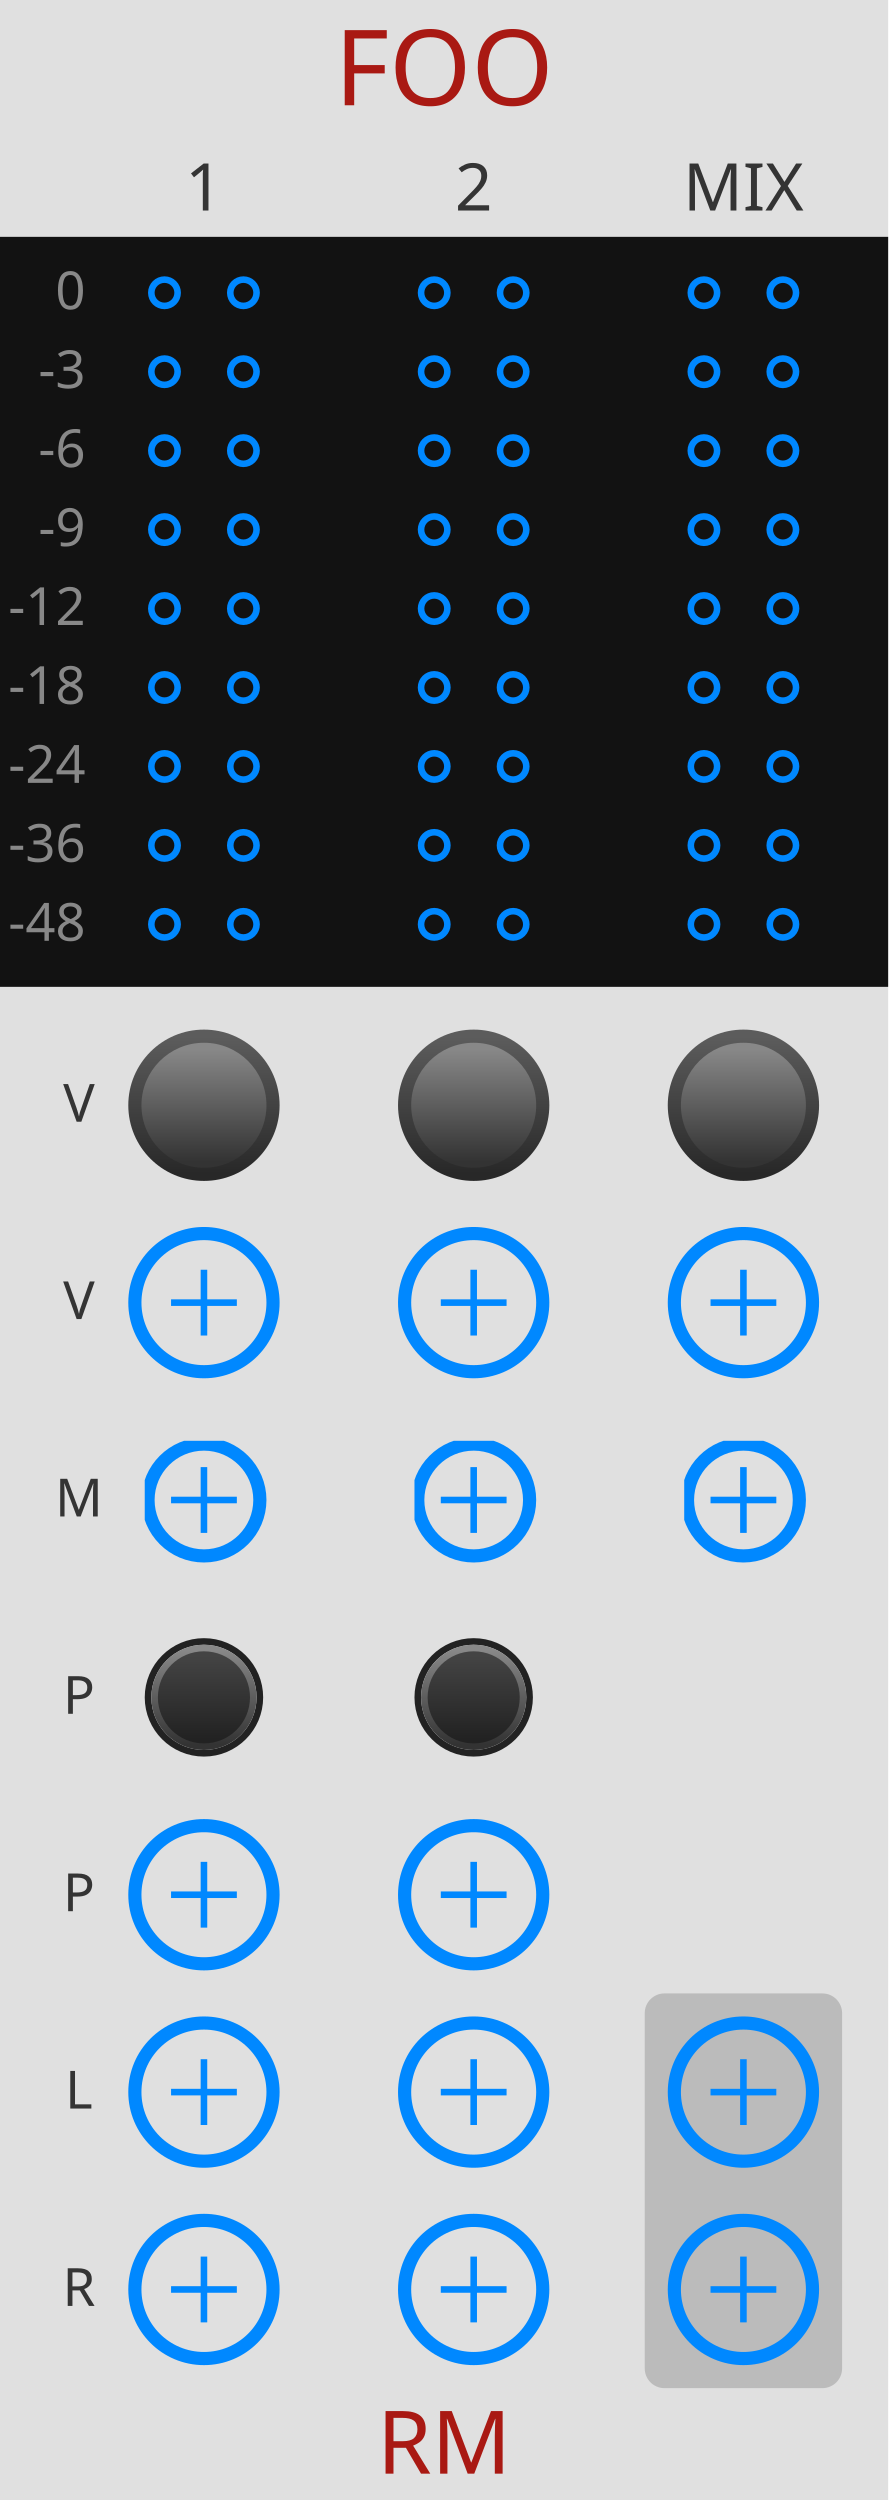
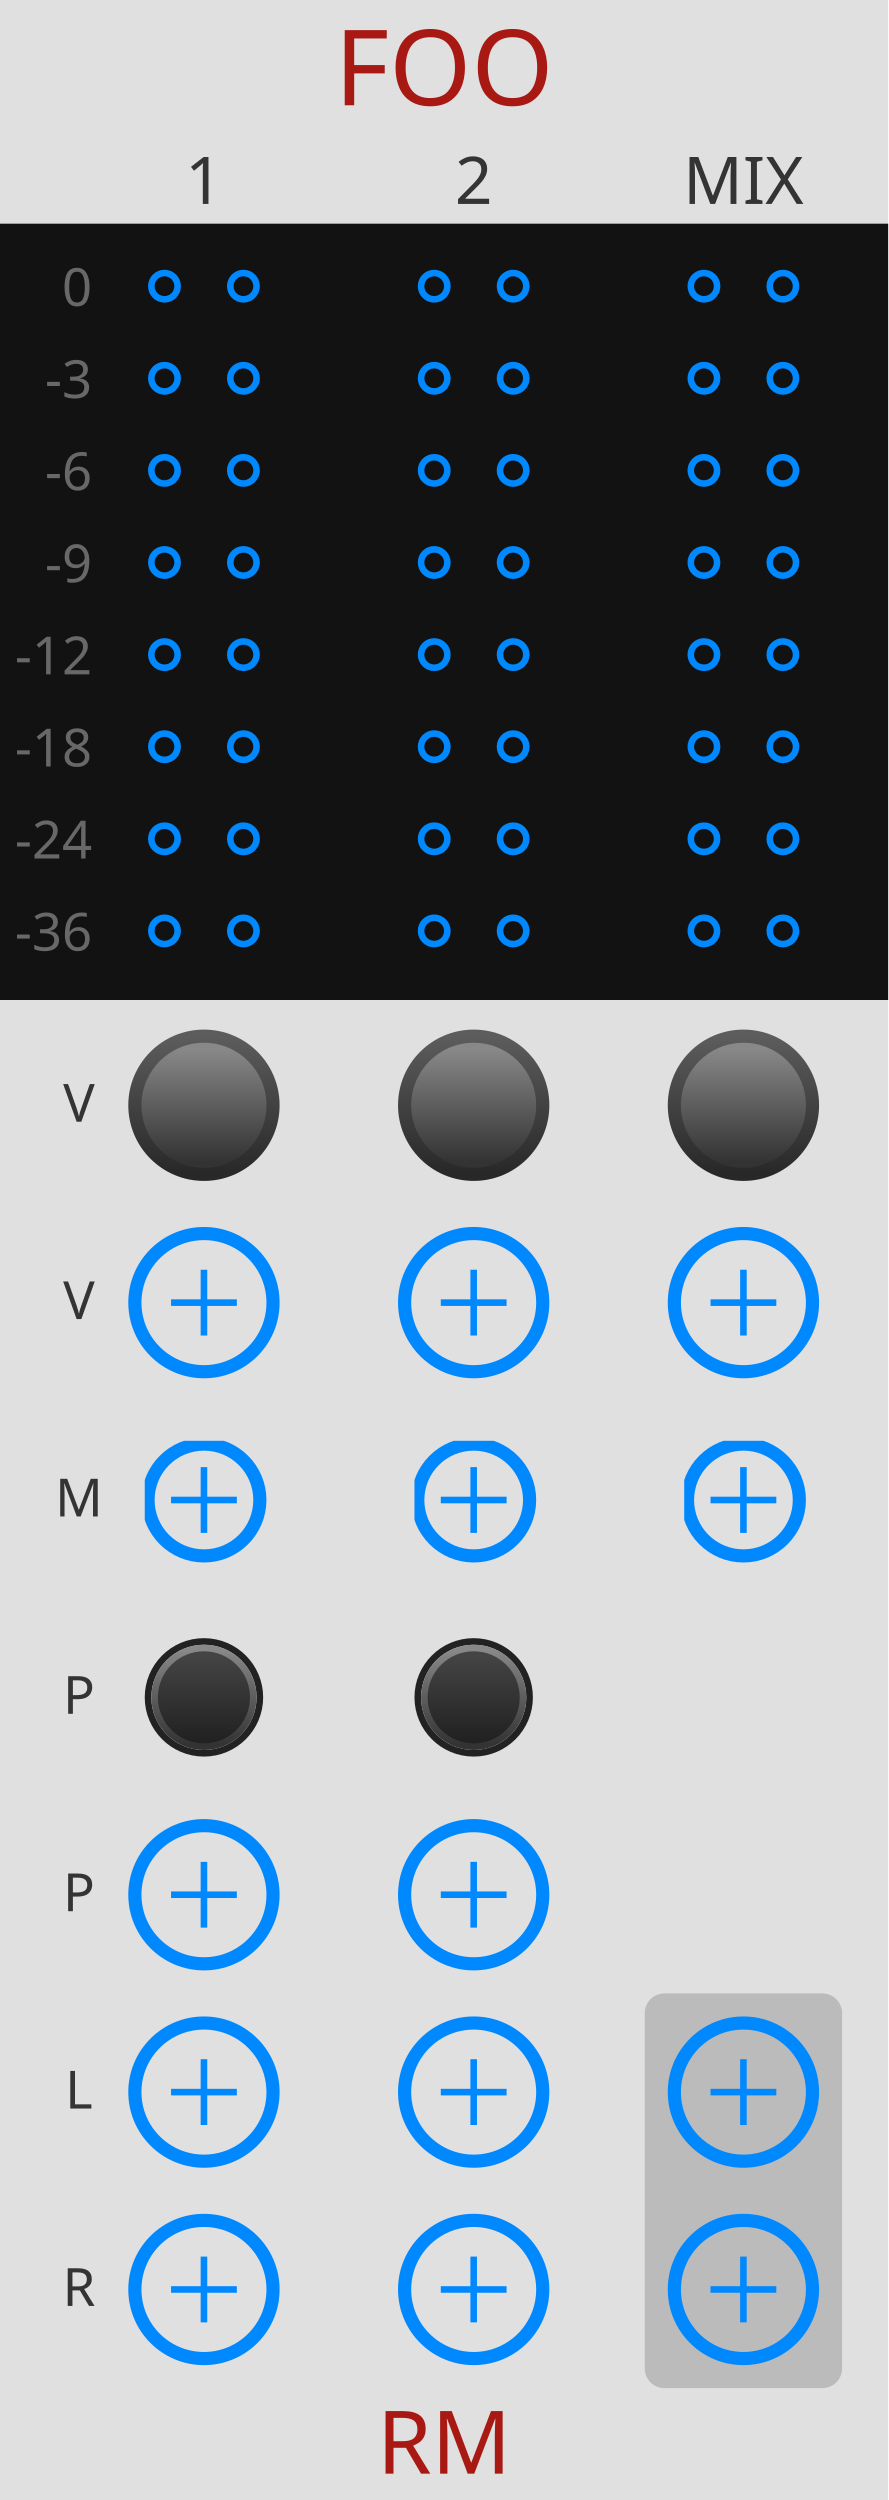
<svg xmlns="http://www.w3.org/2000/svg" xmlns:xlink="http://www.w3.org/1999/xlink" version="1.1" width="135" height="380" viewBox="0 0 135 380">
  <style>
    text.title {
      fill: #a91913;
      font-family: 'DIN Alternate';
      font-size: 12pt;
    }
    text.logo {
      fill: #a91913;
      font-family: 'DIN Alternate';
      font-size: 10pt;
    }
    text.big-label {
      fill: #343434;
      font-family: 'DIN Alternate';
      font-size: 7.5pt;
    }
    text.label {
      fill: #343434;
      font-family: 'DIN Alternate';
      font-size: 6pt;
    }
    text.led-label {
-       fill: #888;
+       fill: #686868;
      font-family: 'DIN Alternate';
      font-size: 6pt;
    }
    .background {
      fill: #e0e0e0;
    }
    .output {
      fill: #bbbbbb;
    }
    polyline.icon {
      stroke: #343434;
      stroke-width: 1.2;
      fill: none;
    }
    polyline.connect {
      stroke: #343434;
      stroke-width: 1;
      fill: none;
    }

    .blueprint {
      stroke: #08f;
      fill: none;
    }
  </style>
  <defs>
    <linearGradient id="smallKnobMediumGradient">
      <stop offset="5%" stop-color="#888" />
      <stop offset="95%" stop-color="#333" />
    </linearGradient>
    <linearGradient id="smallKnobDarkGradient">
      <stop offset="5%" stop-color="#444" />
      <stop offset="95%" stop-color="#222" />
    </linearGradient>
    <linearGradient id="bigKnobDarkGradient">
      <stop offset="5%" stop-color="#5c5c5c" />
      <stop offset="95%" stop-color="#282828" />
    </linearGradient>
    <linearGradient id="bigKnobMediumGradient">
      <stop offset="5%" stop-color="#888" />
      <stop offset="95%" stop-color="#333" />
    </linearGradient>
    <symbol id="knob18">
      <g transform="translate(9 9)">
        <circle r="8.5" stroke="#222" fill="none" />
        <circle r="8" fill="url('#smallKnobMediumGradient')" transform="rotate(90)" />
        <circle r="7" fill="url('#smallKnobDarkGradient')" transform="rotate(90)" />
      </g>
    </symbol>
    <symbol id="knob24">
      <g transform="translate(12 12)">
        <circle r="11.5" fill="url('#bigKnobDarkGradient')" transform="rotate(90)" />
        <circle r="9.5" fill="url('#bigKnobMediumGradient')" transform="rotate(90)" />
      </g>
    </symbol>
    <symbol id="toggleButton">
      <g transform="translate(9 9)">
        <polyline points="-5,0 5,0" stroke-width="1" class="blueprint" />
        <polyline points="0,-5 0,5" stroke-width="1" class="blueprint" />
        <circle cx="0" cy="0" r="8.5" stroke-width="2" class="blueprint" />
      </g>
    </symbol>
    <symbol id="port">
      <g transform="translate(12 12)">
        <polyline points="-5,0 5,0" stroke-width="1" class="blueprint" />
        <polyline points="0,-5 0,5" stroke-width="1" class="blueprint" />
        <circle cx="0" cy="0" r="10.5" stroke-width="2" class="blueprint" />
      </g>
    </symbol>
    <symbol id="led-strip">
      <g transform="translate(5 2.5)">
        <circle cx="0" cy="0" r="2" stroke-width="1" class="blueprint" />
-         <circle cx="0" cy="12" r="2" stroke-width="1" class="blueprint" />
-         <circle cx="0" cy="24" r="2" stroke-width="1" class="blueprint" />
-         <circle cx="0" cy="36" r="2" stroke-width="1" class="blueprint" />
-         <circle cx="0" cy="48" r="2" stroke-width="1" class="blueprint" />
-         <circle cx="0" cy="60" r="2" stroke-width="1" class="blueprint" />
-         <circle cx="0" cy="72" r="2" stroke-width="1" class="blueprint" />
+         <circle cx="0" cy="14" r="2" stroke-width="1" class="blueprint" />
+         <circle cx="0" cy="28" r="2" stroke-width="1" class="blueprint" />
+         <circle cx="0" cy="42" r="2" stroke-width="1" class="blueprint" />
+         <circle cx="0" cy="56" r="2" stroke-width="1" class="blueprint" />
+         <circle cx="0" cy="70" r="2" stroke-width="1" class="blueprint" />
        <circle cx="0" cy="84" r="2" stroke-width="1" class="blueprint" />
-         <circle cx="0" cy="96" r="2" stroke-width="1" class="blueprint" />
+         <circle cx="0" cy="98" r="2" stroke-width="1" class="blueprint" />
      </g>
    </symbol>
  </defs>
  <rect class="background" width="100%" height="100%" />
  <text class="title" x="50%" y="16" text-anchor="middle">FOO</text>
  <text class="logo" x="50%" y="376" text-anchor="middle">RM</text>
-   <rect x="0" y="36" width="135" height="114" fill="#121212" />
-   <g transform="translate(31 36)">
-     <g transform="translate(-18 11)">
+   <rect x="0" y="34" width="135" height="118" fill="#121212" />
+   <g transform="translate(31 46.5)">
+     <g transform="translate(-17 0)">
      <text x="0" y="0" class="led-label" text-anchor="end">0</text>
-       <text x="0" y="12" class="led-label" text-anchor="end">-3</text>
-       <text x="0" y="24" class="led-label" text-anchor="end">-6</text>
-       <text x="0" y="36" class="led-label" text-anchor="end">-9</text>
-       <text x="0" y="48" class="led-label" text-anchor="end">-12</text>
-       <text x="0" y="60" class="led-label" text-anchor="end">-18</text>
-       <text x="0" y="72" class="led-label" text-anchor="end">-24</text>
-       <text x="0" y="84" class="led-label" text-anchor="end">-36</text>
-       <text x="0" y="96" class="led-label" text-anchor="end">-48</text>
+       <text x="0" y="14" class="led-label" text-anchor="end">-3</text>
+       <text x="0" y="28" class="led-label" text-anchor="end">-6</text>
+       <text x="0" y="42" class="led-label" text-anchor="end">-9</text>
+       <text x="0" y="56" class="led-label" text-anchor="end">-12</text>
+       <text x="0" y="70" class="led-label" text-anchor="end">-18</text>
+       <text x="0" y="84" class="led-label" text-anchor="end">-24</text>
+       <text x="0" y="98" class="led-label" text-anchor="end">-36</text>
    </g>
  </g>
  <g transform="translate(12 0)">
    <g transform="translate(0 168)">
      <text x="0" y="2.5" class="label" text-anchor="middle">V</text>
    </g>
    <g transform="translate(0 198)">
      <text x="0" y="2.5" class="label" text-anchor="middle">V</text>
    </g>
    <g transform="translate(0 228)">
      <text x="0" y="2.5" class="label" text-anchor="middle">M</text>
    </g>
    <g transform="translate(0 258)">
      <text x="0" y="2.5" class="label" text-anchor="middle">P</text>
    </g>
    <g transform="translate(0 288)">
      <text x="0" y="2.5" class="label" text-anchor="middle">P</text>
    </g>
    <g transform="translate(0 318)">
      <text x="0" y="2.5" class="label" text-anchor="middle">L</text>
    </g>
    <g transform="translate(0 348)">
      <text x="0" y="2.5" class="label" text-anchor="middle">R</text>
    </g>
  </g>
-   <g transform="translate(31 32)">
+   <g transform="translate(31 31)">
    <text x="0" y="0" class="big-label" text-anchor="middle">1</text>
  </g>
-   <g transform="translate(31 42)">
+   <g transform="translate(31 41)">
    <g transform="translate(-6 0)">
      <use xlink:href="#led-strip" transform="translate(-5 0)" />
    </g>
    <g transform="translate(6 0)">
      <use xlink:href="#led-strip" transform="translate(-5 0)" />
    </g>
  </g>
  <g transform="translate(31 168)">
    <use xlink:href="#knob24" transform="translate(-12 -12)" />
  </g>
  <g transform="translate(31 198)">
    <use xlink:href="#port" transform="translate(-12 -12)" />
  </g>
  <g transform="translate(31 228)">
    <use xlink:href="#toggleButton" transform="translate(-9 -9)" />
  </g>
  <g transform="translate(31 258)">
    <use xlink:href="#knob18" transform="translate(-9 -9)" />
  </g>
  <g transform="translate(31 288)">
    <use xlink:href="#port" transform="translate(-12 -12)" />
  </g>
  <g transform="translate(31 318)">
    <use xlink:href="#port" transform="translate(-12 -12)" />
  </g>
  <g transform="translate(31 348)">
    <use xlink:href="#port" transform="translate(-12 -12)" />
  </g>
-   <g transform="translate(72 32)">
+   <g transform="translate(72 31)">
    <text x="0" y="0" class="big-label" text-anchor="middle">2</text>
  </g>
-   <g transform="translate(72 42)">
+   <g transform="translate(72 41)">
    <g transform="translate(-6 0)">
      <use xlink:href="#led-strip" transform="translate(-5 0)" />
    </g>
    <g transform="translate(6 0)">
      <use xlink:href="#led-strip" transform="translate(-5 0)" />
    </g>
  </g>
  <g transform="translate(72 168)">
    <use xlink:href="#knob24" transform="translate(-12 -12)" />
  </g>
  <g transform="translate(72 198)">
    <use xlink:href="#port" transform="translate(-12 -12)" />
  </g>
  <g transform="translate(72 228)">
    <use xlink:href="#toggleButton" transform="translate(-9 -9)" />
  </g>
  <g transform="translate(72 258)">
    <use xlink:href="#knob18" transform="translate(-9 -9)" />
  </g>
  <g transform="translate(72 288)">
    <use xlink:href="#port" transform="translate(-12 -12)" />
  </g>
  <g transform="translate(72 318)">
    <use xlink:href="#port" transform="translate(-12 -12)" />
  </g>
  <g transform="translate(72 348)">
    <use xlink:href="#port" transform="translate(-12 -12)" />
  </g>
-   <g transform="translate(113 32)">
+   <g transform="translate(113 31)">
    <text x="0" y="0" class="big-label" text-anchor="middle">MIX</text>
  </g>
-   <g transform="translate(113 42)">
+   <g transform="translate(113 41)">
    <g transform="translate(-6 0)">
      <use xlink:href="#led-strip" transform="translate(-5 0)" />
    </g>
    <g transform="translate(6 0)">
      <use xlink:href="#led-strip" transform="translate(-5 0)" />
    </g>
  </g>
  <g transform="translate(113 168)">
    <use xlink:href="#knob24" transform="translate(-12 -12)" />
  </g>
  <g transform="translate(113 198)">
    <use xlink:href="#port" transform="translate(-12 -12)" />
  </g>
  <g transform="translate(113 228)">
    <use xlink:href="#toggleButton" transform="translate(-9 -9)" />
  </g>
  <g transform="translate(113 318)">
    <rect x="-15" y="-15" width="30" height="60" rx="3" class="output" />
    <use xlink:href="#port" transform="translate(-12 -12)" />
  </g>
  <g transform="translate(113 348)">
    <use xlink:href="#port" transform="translate(-12 -12)" />
  </g>
</svg>
